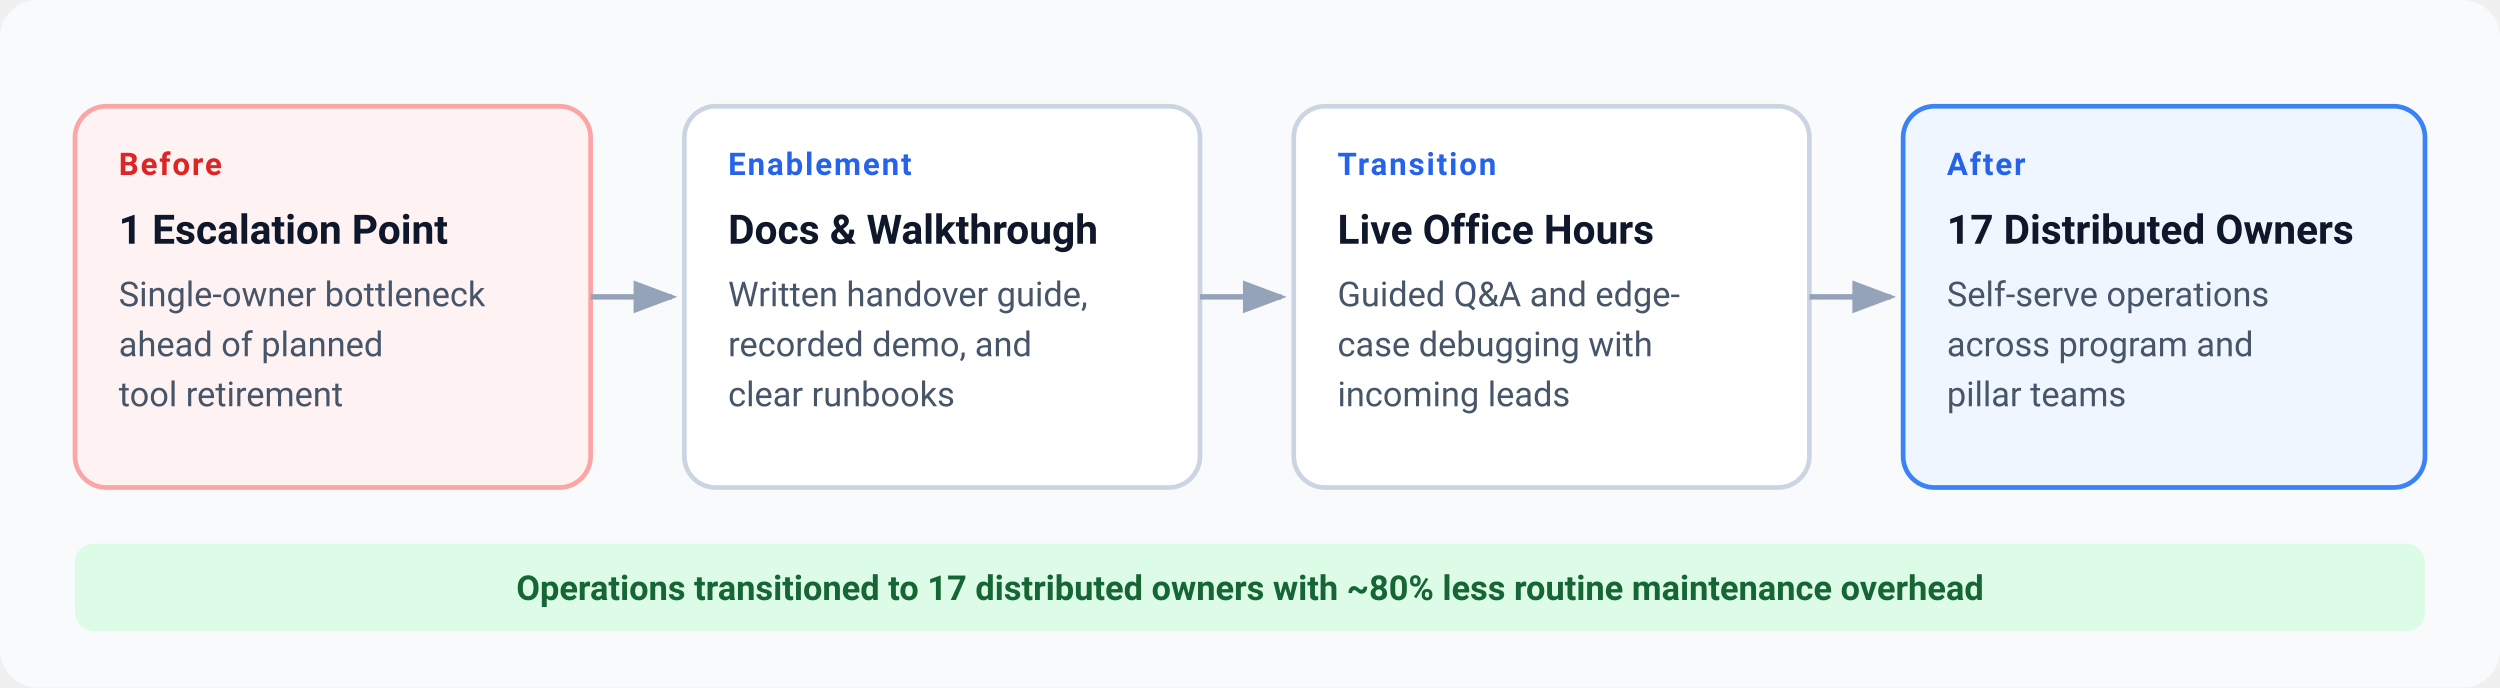
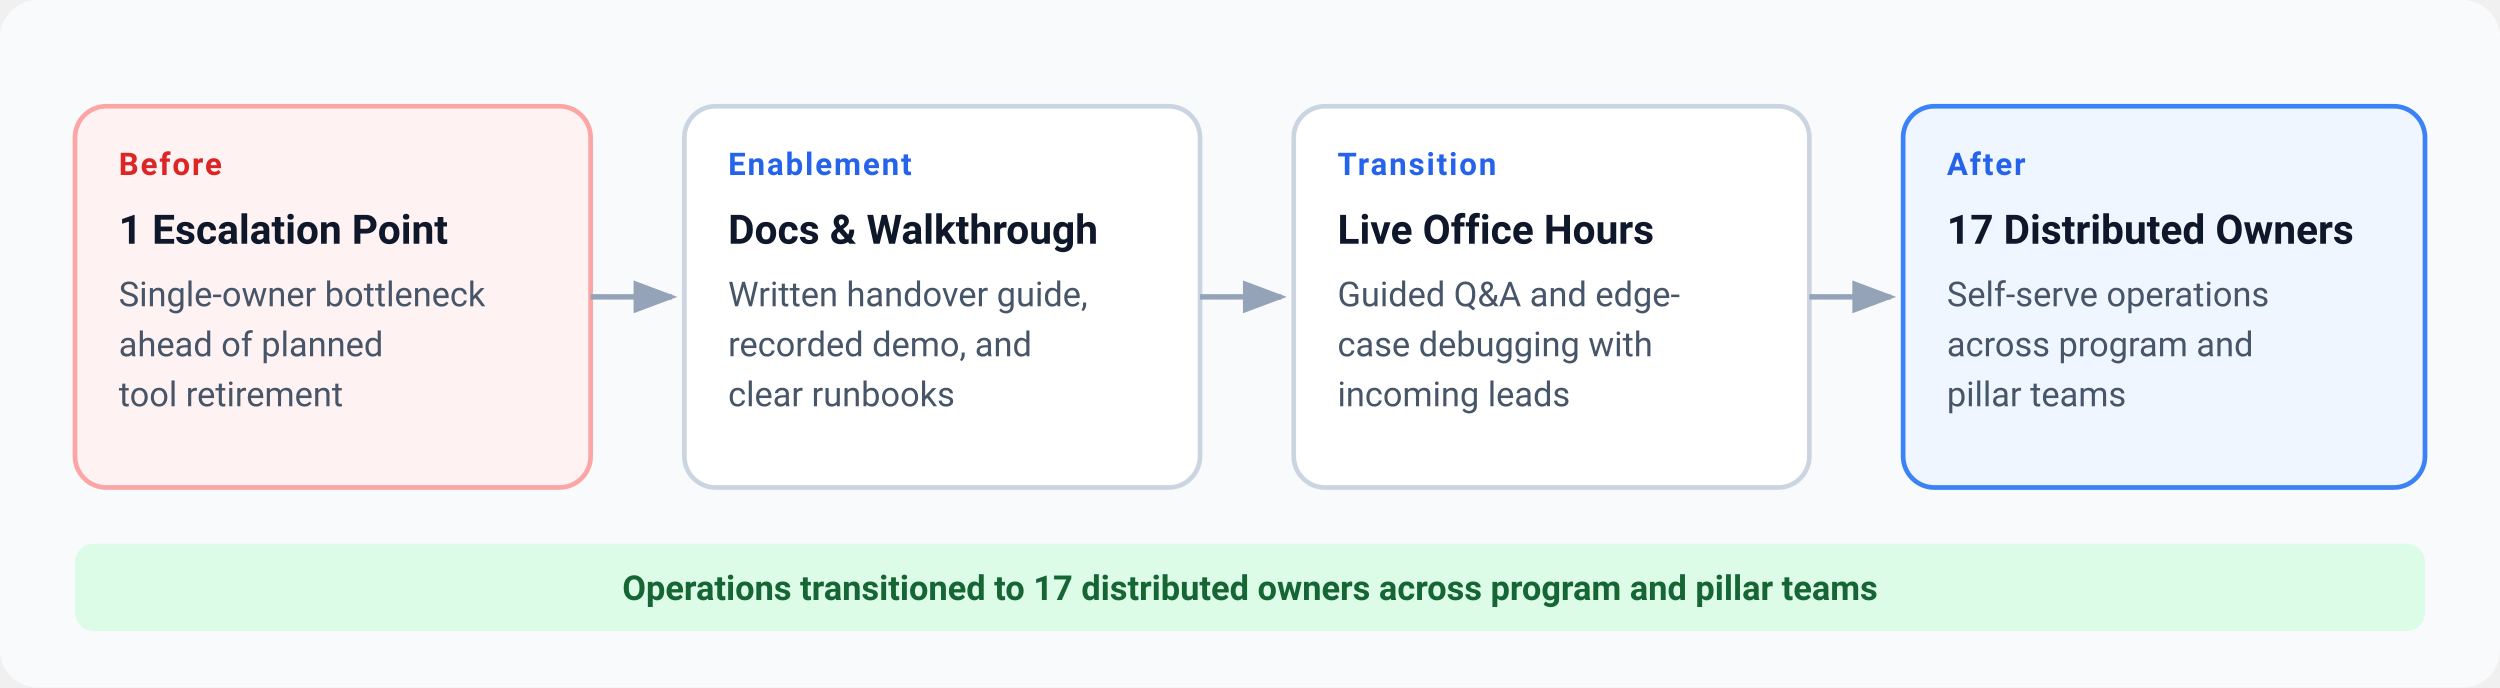
<svg xmlns="http://www.w3.org/2000/svg" viewBox="0 0 800 220" width="100%" height="auto" role="img" aria-label="Ownership handoff: single escalation point, documentation and walkthroughs, live office hours, then 17 distributed owners">
  <style>
    .bg { fill: #f8fafc; }
    .card { fill: #ffffff; stroke: #cbd5e1; stroke-width: 1.5; }
    .card-accent { fill: #eff6ff; stroke: #3b82f6; stroke-width: 1.5; }
    .card-warn { fill: #fef2f2; stroke: #fca5a5; stroke-width: 1.5; }
    .tag { font: 600 10px -apple-system, BlinkMacSystemFont, "Segoe UI", Roboto, sans-serif; fill: #2563eb; letter-spacing: 0.06em; text-transform: uppercase; }
    .tag-warn { font: 600 10px -apple-system, BlinkMacSystemFont, "Segoe UI", Roboto, sans-serif; fill: #dc2626; letter-spacing: 0.06em; text-transform: uppercase; }
    .title { font: 700 13px -apple-system, BlinkMacSystemFont, "Segoe UI", Roboto, sans-serif; fill: #0f172a; }
    .sub { font: 400 11px -apple-system, BlinkMacSystemFont, "Segoe UI", Roboto, sans-serif; fill: #475569; }
    .arrow { stroke: #94a3b8; stroke-width: 1.75; fill: none; marker-end: url(#arrowhead); }
    .badge { fill: #dcfce7; }
    .badge-text { font: 600 11px -apple-system, BlinkMacSystemFont, "Segoe UI", Roboto, sans-serif; fill: #166534; }
  </style>
  <defs>
    <marker id="arrowhead" markerWidth="8" markerHeight="6" refX="7" refY="3" orient="auto">
      <polygon points="0 0, 8 3, 0 6" fill="#94a3b8" />
    </marker>
  </defs>
  <rect class="bg" x="0" y="0" width="800" height="220" rx="12" />
  <rect class="card-warn" x="24" y="34" width="165" height="122" rx="10" />
  <text class="tag-warn" x="38" y="56">Before</text>
  <text class="title" x="38" y="78">1 Escalation Point</text>
  <text class="sub" x="38" y="98">Single-owner bottleneck</text>
  <text class="sub" x="38" y="114">ahead of planned</text>
  <text class="sub" x="38" y="130">tool retirement</text>
  <line class="arrow" x1="189" y1="95" x2="215" y2="95" />
  <rect class="card" x="219" y="34" width="165" height="122" rx="10" />
  <text class="tag" x="233" y="56">Enablement</text>
  <text class="title" x="233" y="78">Docs &amp; Walkthrough</text>
  <text class="sub" x="233" y="98">Written handover guide,</text>
  <text class="sub" x="233" y="114">recorded demo, and</text>
  <text class="sub" x="233" y="130">clear runbooks</text>
  <line class="arrow" x1="384" y1="95" x2="410" y2="95" />
  <rect class="card" x="414" y="34" width="165" height="122" rx="10" />
  <text class="tag" x="428" y="56">Transition</text>
  <text class="title" x="428" y="78">Live Office Hours</text>
  <text class="sub" x="428" y="98">Guided Q&amp;A and edge-</text>
  <text class="sub" x="428" y="114">case debugging with</text>
  <text class="sub" x="428" y="130">incoming leads</text>
  <line class="arrow" x1="579" y1="95" x2="605" y2="95" />
  <rect class="card-accent" x="609" y="34" width="167" height="122" rx="10" />
  <text class="tag" x="623" y="56">After</text>
  <text class="title" x="623" y="78">17 Distributed Owners</text>
  <text class="sub" x="623" y="98">Self-serve operations</text>
  <text class="sub" x="623" y="114">across program and</text>
  <text class="sub" x="623" y="130">pillar teams</text>
  <rect class="badge" x="24" y="174" width="752" height="28" rx="6" />
-   <text class="badge-text" x="400" y="192" text-anchor="middle">Operations transitioned to 17 distributed owners with ~80% less routine maintenance overhead</text>
+   <text class="badge-text" x="400" y="192" text-anchor="middle">Operations transitioned to 17 distributed owners across program and pillar teams</text>
</svg>
